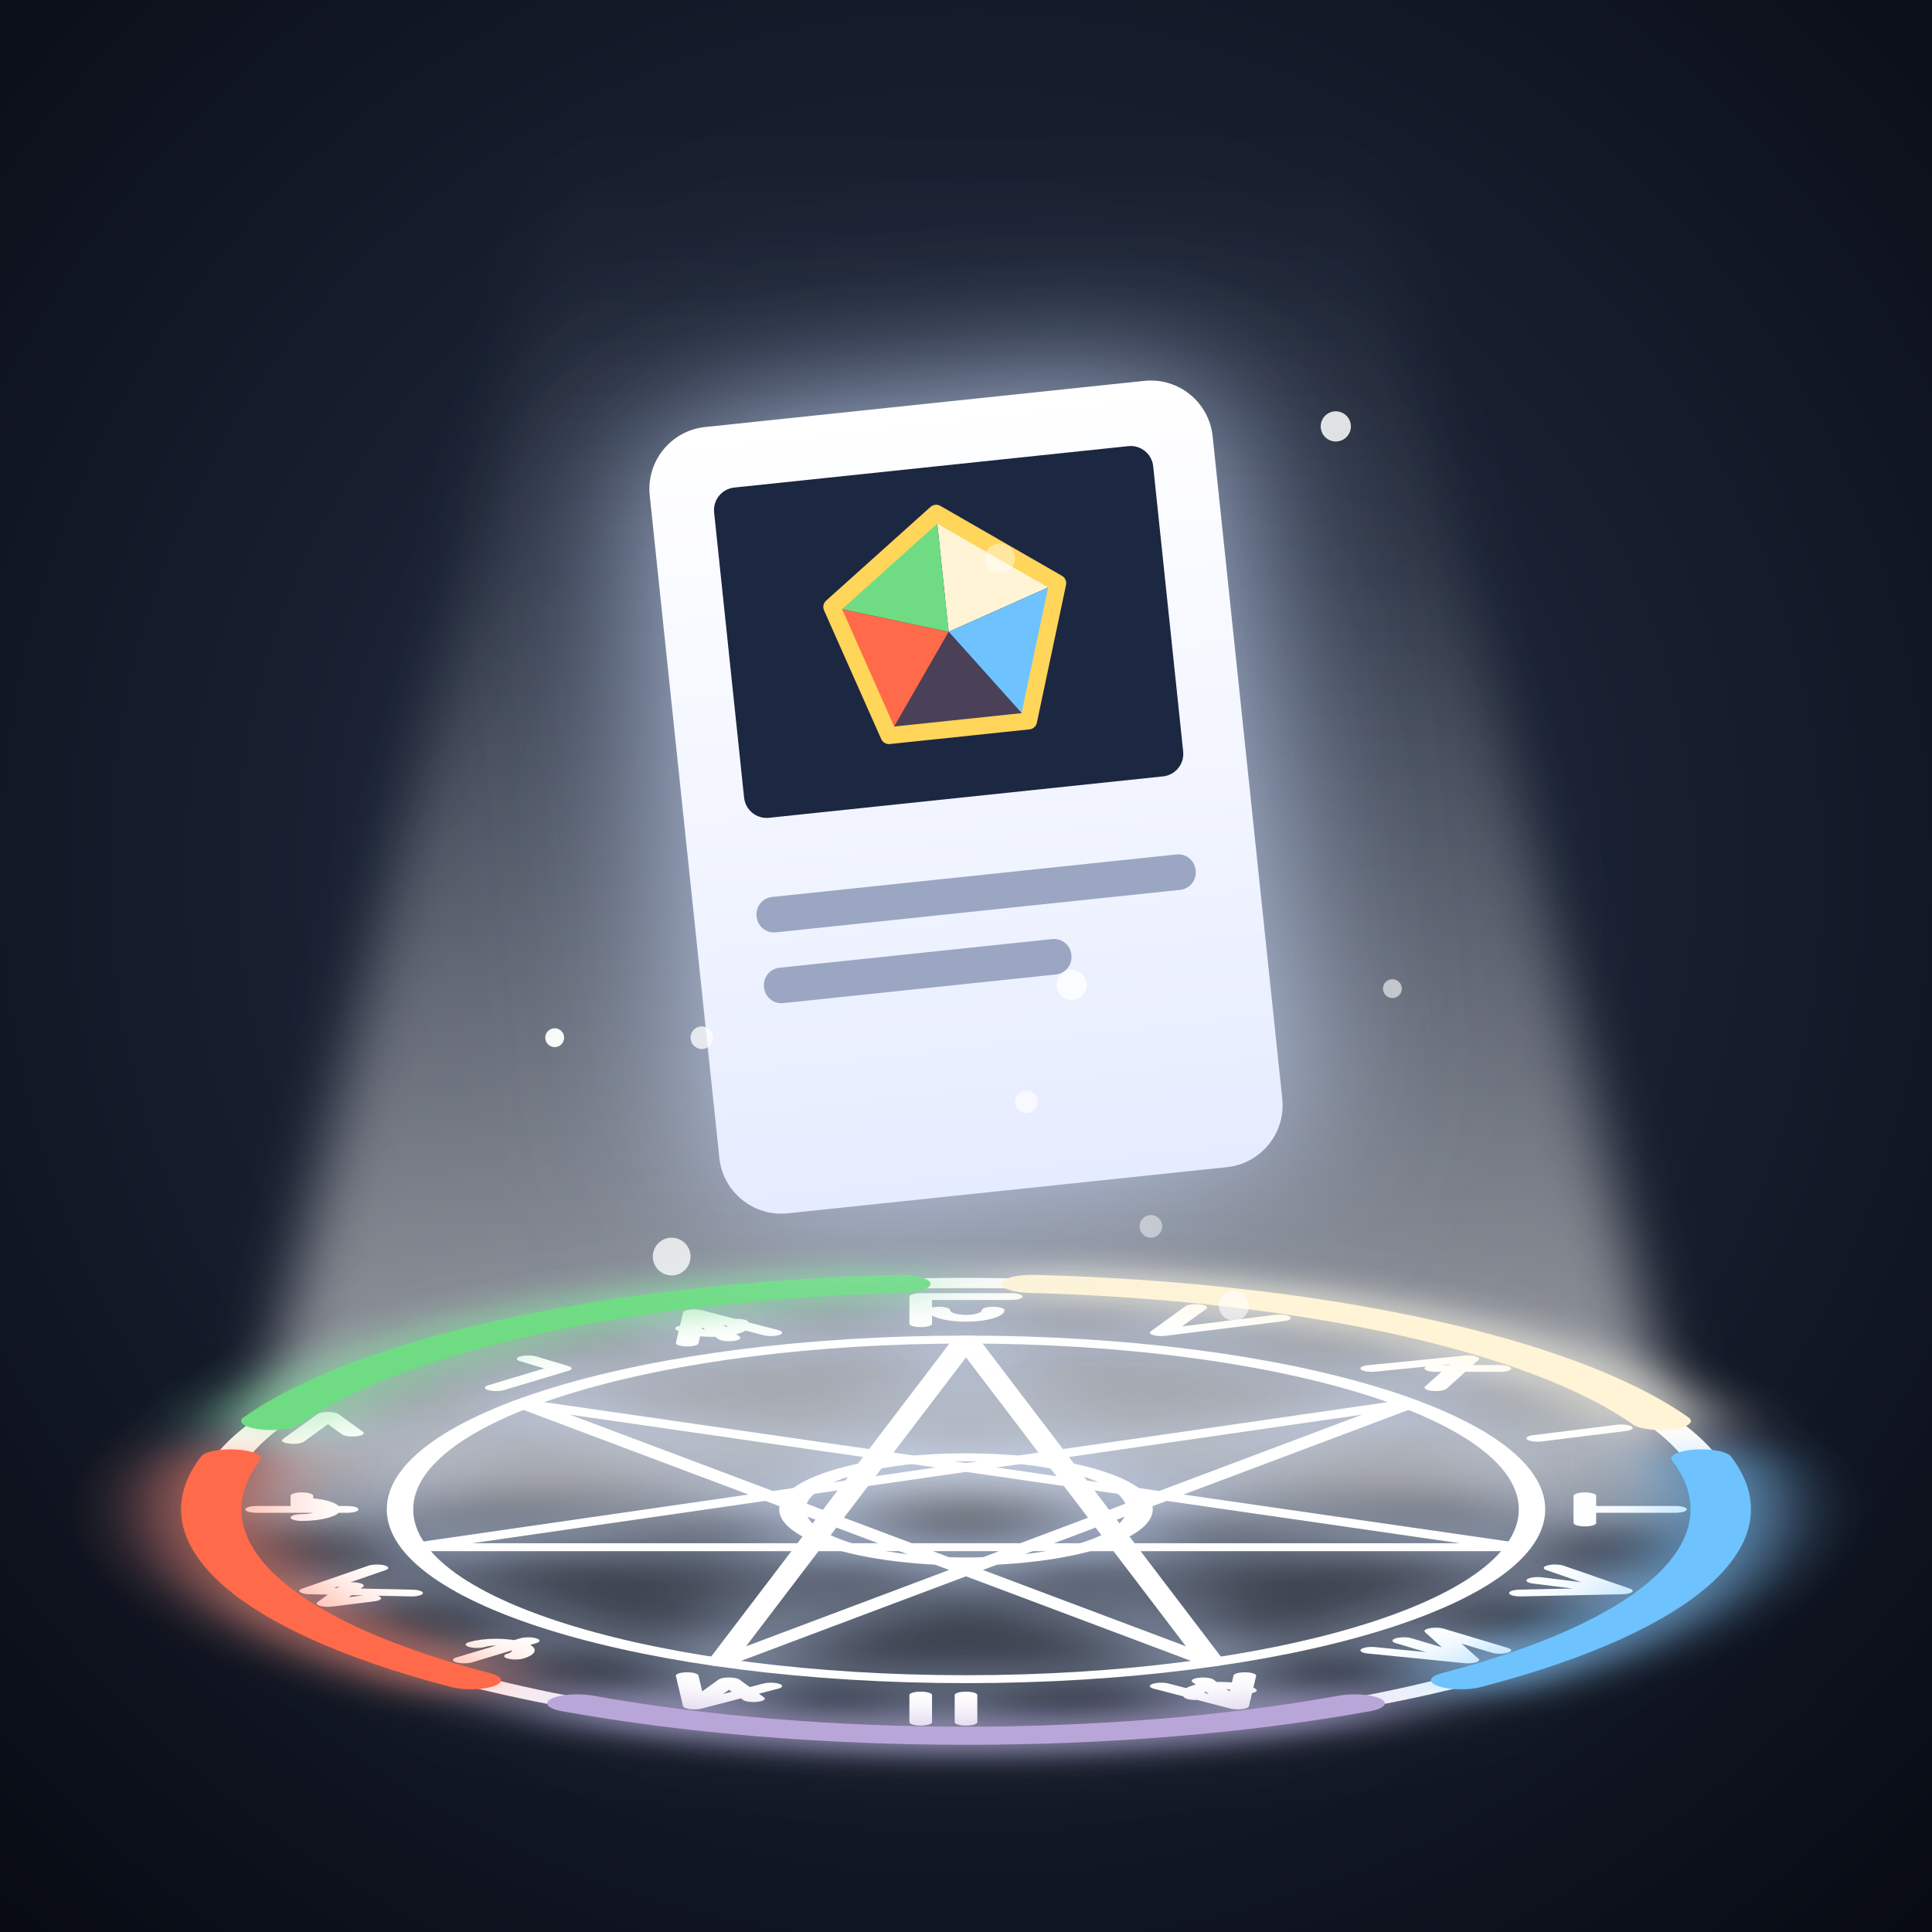
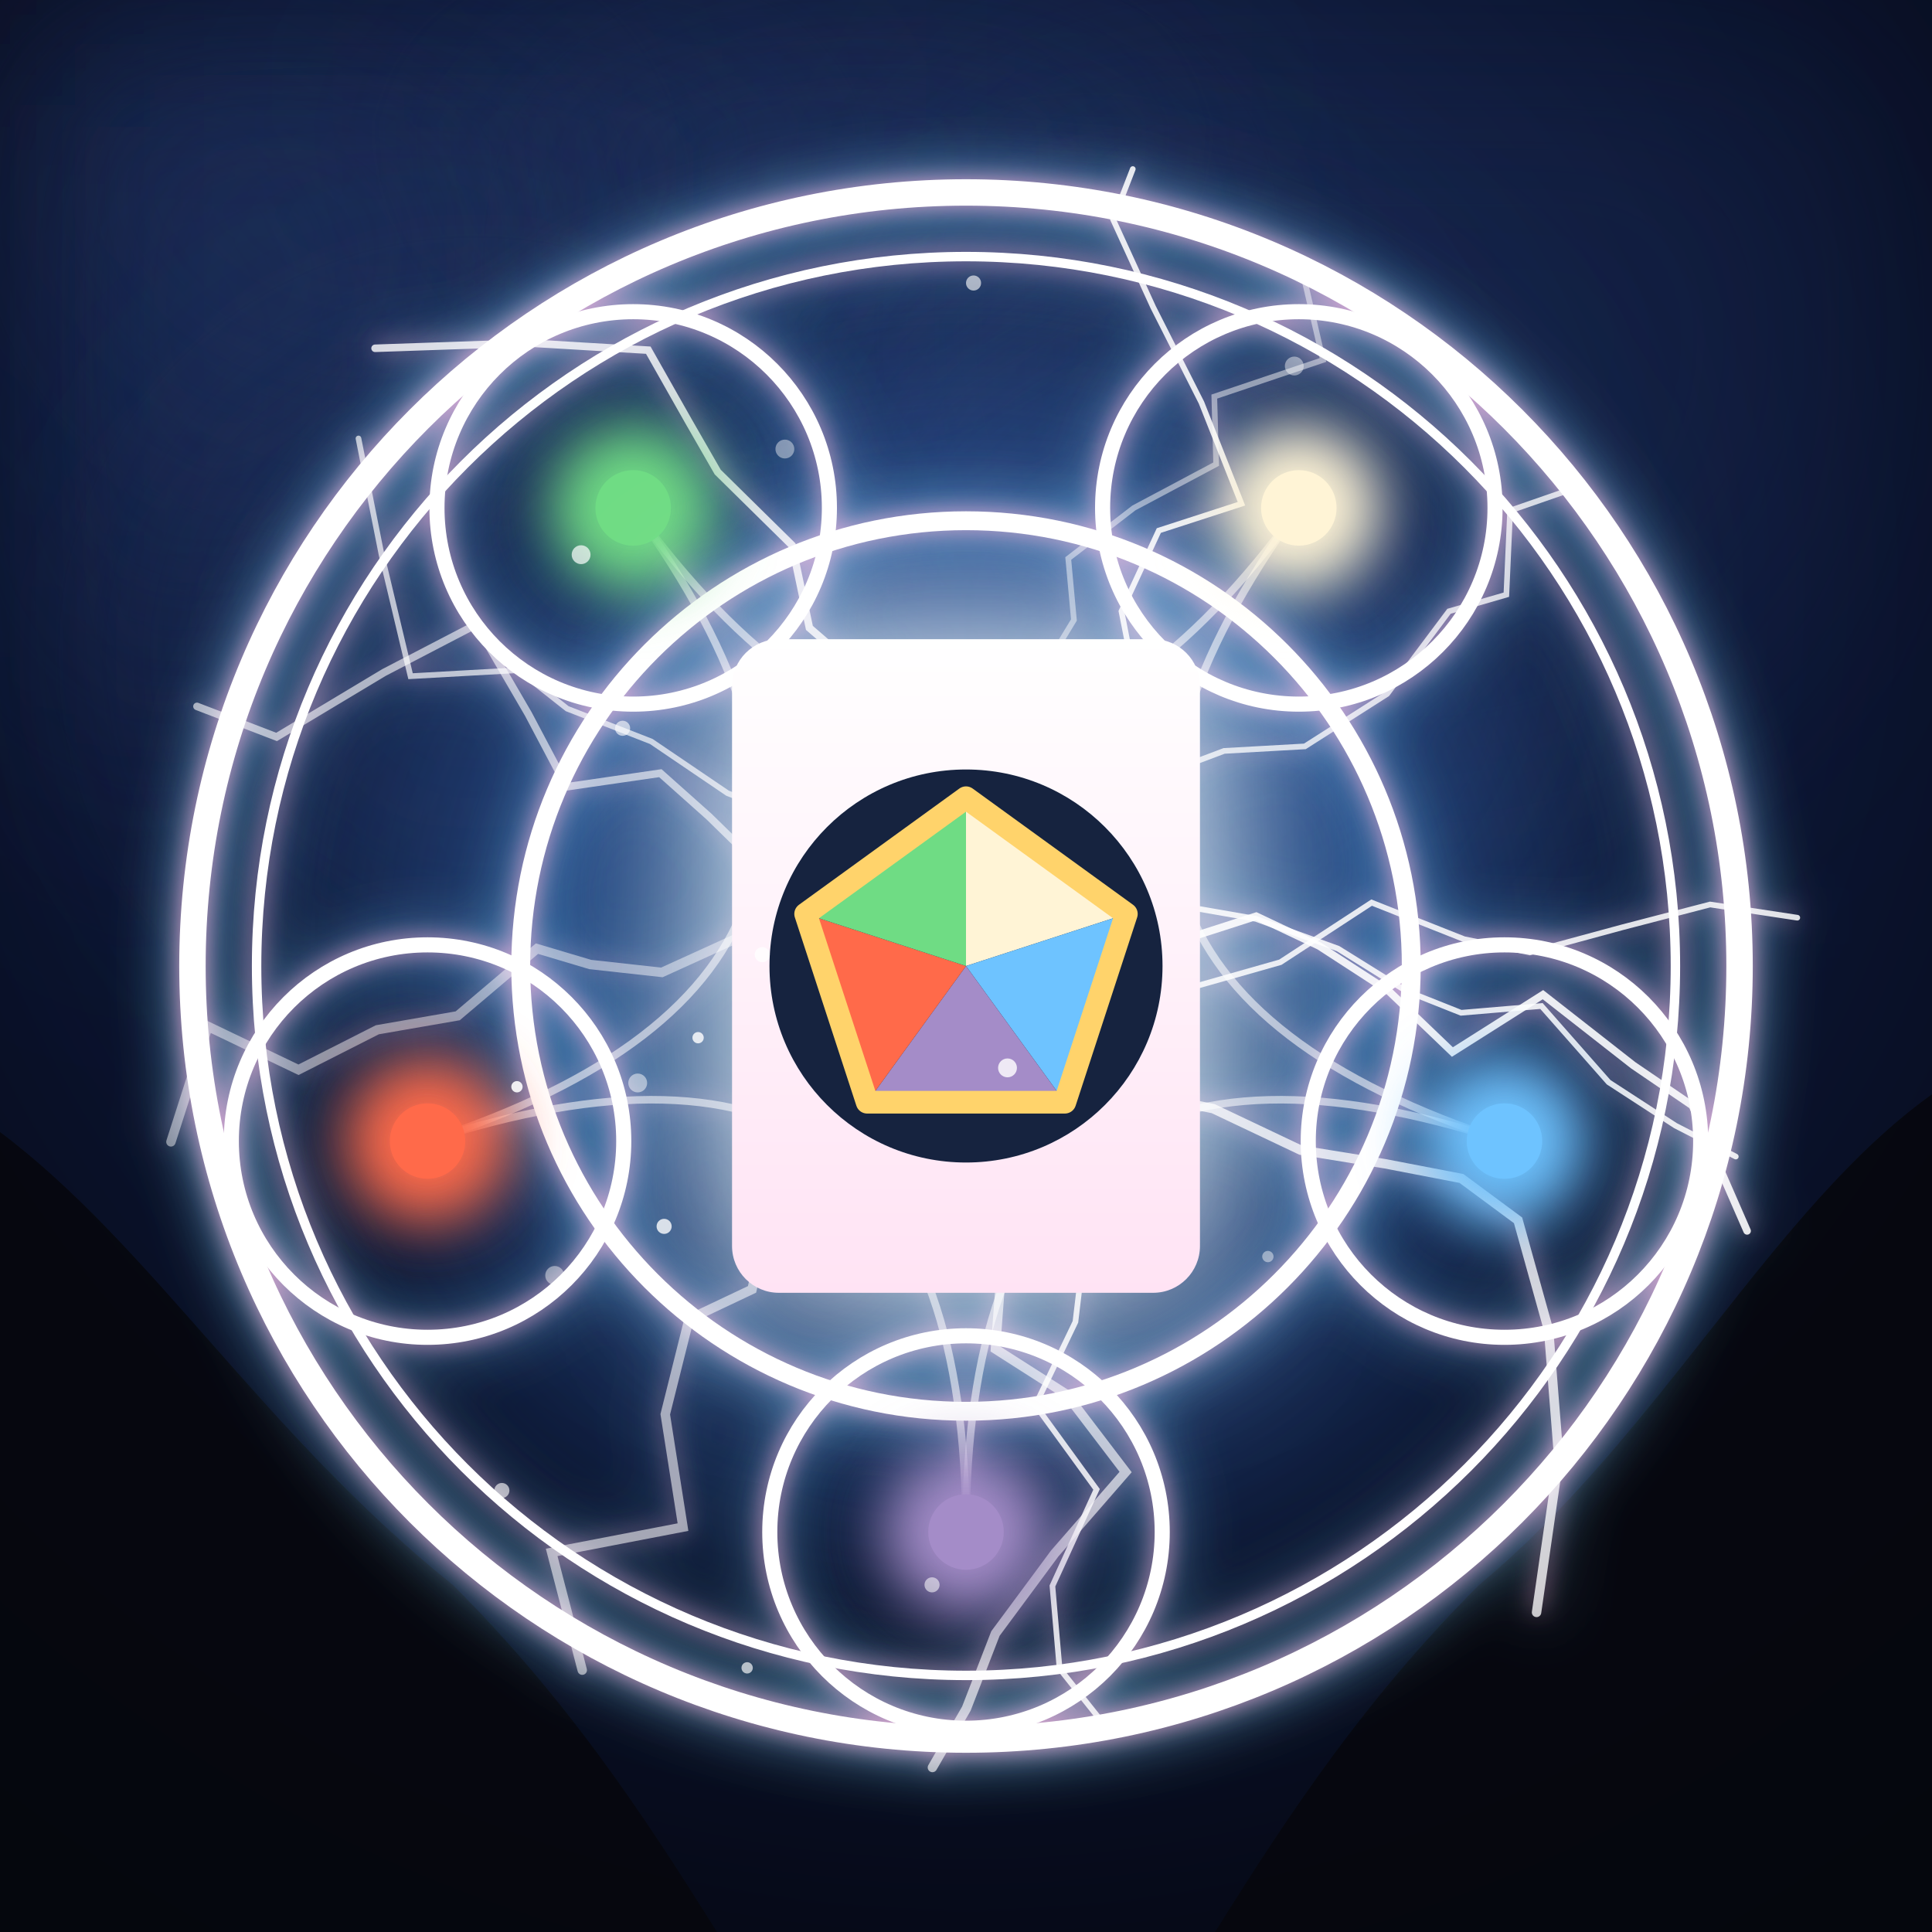
<svg xmlns="http://www.w3.org/2000/svg" viewBox="0 0 512 512">
  <defs>
-     <radialGradient id="bg" cx="50%" cy="45%" r="75%">
-       <stop offset="0" stop-color="#26324a" />
-       <stop offset="1" stop-color="#070a12" />
+     <radialGradient id="sky" cx="50%" cy="30%" r="80%">
+       <stop offset="0" stop-color="#1b2c55" />
+       <stop offset=".55" stop-color="#0b1430" />
+       <stop offset="1" stop-color="#04060f" />
+     </radialGradient>
+     <radialGradient id="pool" cx="50%" cy="50%" r="50%">
+       <stop offset="0" stop-color="#9fe3ff" stop-opacity=".9" />
+       <stop offset=".5" stop-color="#3b7fd8" stop-opacity=".55" />
+       <stop offset="1" stop-color="#0b1430" stop-opacity="0" />
    </radialGradient>
    <linearGradient id="beam" x1="0" y1="1" x2="0" y2="0">
-       <stop offset="0" stop-color="#ffffff" stop-opacity=".8" />
-       <stop offset=".7" stop-color="#ffffff" stop-opacity=".12" />
-       <stop offset="1" stop-color="#ffffff" stop-opacity="0" />
+       <stop offset="0" stop-color="#ffffff" stop-opacity=".95" />
+       <stop offset=".45" stop-color="#b8e6ff" stop-opacity=".45" />
+       <stop offset="1" stop-color="#b8e6ff" stop-opacity="0" />
    </linearGradient>
    <linearGradient id="cd" x1="0" y1="0" x2="0" y2="1">
      <stop offset="0" stop-color="#ffffff" />
-       <stop offset="1" stop-color="#e6ecff" />
+       <stop offset="1" stop-color="#ffe3f4" />
    </linearGradient>
-     <filter id="b8" x="-50%" y="-50%" width="200%" height="200%">
+     <filter id="b3" x="-60%" y="-60%" width="220%" height="220%">
+       <feGaussianBlur stdDeviation="3" />
+     </filter>
+     <filter id="b6" x="-60%" y="-60%" width="220%" height="220%">
+       <feGaussianBlur stdDeviation="6" />
+     </filter>
+     <filter id="b8" x="-60%" y="-60%" width="220%" height="220%">
      <feGaussianBlur stdDeviation="8" />
    </filter>
-     <filter id="b14" x="-50%" y="-50%" width="200%" height="200%">
+     <filter id="b14" x="-60%" y="-60%" width="220%" height="220%">
      <feGaussianBlur stdDeviation="14" />
    </filter>
-     <filter id="b22" x="-50%" y="-50%" width="200%" height="200%">
+     <filter id="b22" x="-60%" y="-60%" width="220%" height="220%">
      <feGaussianBlur stdDeviation="22" />
    </filter>
+     <filter id="b34" x="-60%" y="-60%" width="220%" height="220%">
+       <feGaussianBlur stdDeviation="34" />
+     </filter>
  </defs>
-   <rect width="512" height="512" fill="url(#bg)" />
-   <path d="M64 400 L150 40 H362 L448 400 Z" fill="url(#beam)" filter="url(#b8)" opacity=".75" />
-   <ellipse cx="256" cy="400" rx="190" ry="54" fill="#ffffff" opacity=".18" filter="url(#b14)" />
-   <g transform="translate(0 400) scale(1 0.3) translate(0 -256)">
-     <g stroke="#cfe0ff" fill="none" filter="url(#b14)" opacity=".95">
-       <circle cx="256" cy="256" r="200" stroke-width="9" />
-       <path transform="translate(256.0 80.0) rotate(0.0)" d="M-7.2 0 a7.2 7.2 0 1 0 14.4 0 M-12 -12 L12 -12 M-12 12 L-12 -12" stroke-width="6" />
-       <path transform="translate(323.4 93.4) rotate(22.5)" d="M-12 -12 L-12 12 M12 -12 L-12 12" stroke-width="6" />
-       <path transform="translate(380.5 131.5) rotate(45.0)" d="M-12 12 L0 -12 L12 12 M-12 12 L0 -12 L12 12 M12 -12 L0 0" stroke-width="6" />
-       <path transform="translate(418.6 188.6) rotate(67.5)" d="M0 -12 V12 M0 -12 V12" stroke-width="6" />
-       <path transform="translate(432.0 256.0) rotate(90.0)" d="M0 -12 V12 M12 12 L-12 12" stroke-width="6" />
-       <path transform="translate(418.6 323.4) rotate(112.5)" d="M-12 12 L0 -12 L12 12 M0 -12 V12" stroke-width="6" />
-       <path transform="translate(380.5 380.5) rotate(135.0)" d="M-12 12 L0 -12 L12 12 M-12 12 L-12 -12 M0 -12 V12" stroke-width="6" />
-       <path transform="translate(323.4 418.6) rotate(157.5)" d="M-12 12 L0 -12 L12 12 M-7.2 0 a7.2 7.2 0 1 0 14.4 0 M0 -12 L0 12" stroke-width="6" />
-       <path transform="translate(256.0 432.0) rotate(180.0)" d="M12 -12 L12 12 M0 -12 V12 M0 12 L0 -12" stroke-width="6" />
-       <path transform="translate(188.6 418.6) rotate(202.5)" d="M-12 0 L0 12 M-12 12 L0 -12 L12 12 M0 -12 V12" stroke-width="6" />
-       <path transform="translate(131.5 380.5) rotate(225.0)" d="M-7.2 0 a7.2 7.2 0 1 0 14.4 0 M0 12 L0 -12 M-7.2 0 a7.2 7.2 0 1 0 14.4 0" stroke-width="6" />
-       <path transform="translate(93.4 323.4) rotate(247.5)" d="M-12 0 L-12 -12 M-12 12 L0 -12 L12 12 M0 0 L-12 -12" stroke-width="6" />
-       <path transform="translate(80.0 256.0) rotate(270.0)" d="M0 -12 L0 12 M0 0 L12 0 M-7.2 0 a7.2 7.2 0 1 0 14.4 0" stroke-width="6" />
-       <path transform="translate(93.4 188.6) rotate(292.5)" d="M-12 -12 L12 -12 M12 -12 L0 0" stroke-width="6" />
-       <path transform="translate(131.5 131.5) rotate(315.0)" d="M12 0 L12 12 M-12 12 L12 12" stroke-width="6" />
-       <path transform="translate(188.6 93.4) rotate(337.5)" d="M-12 12 L0 -12 L12 12 M-7.2 0 a7.2 7.2 0 1 0 14.4 0 M0 -12 V12" stroke-width="6" />
-       <circle cx="256" cy="256" r="150" stroke-width="7" />
-       <polygon points="256.0,106.0 321.1,391.1 138.7,162.5 402.2,289.4 109.8,289.4 373.3,162.5 190.9,391.1" stroke-width="7" />
-       <circle cx="256" cy="256" r="46" stroke-width="7" />
-     </g>
-     <g stroke="#ffffff" fill="none" stroke-linecap="round" stroke-linejoin="round">
-       <circle cx="256" cy="256" r="200" stroke-width="9" />
-       <path transform="translate(256.0 80.0) rotate(0.0)" d="M-7.2 0 a7.2 7.2 0 1 0 14.4 0 M-12 -12 L12 -12 M-12 12 L-12 -12" stroke-width="6" />
-       <path transform="translate(323.4 93.4) rotate(22.5)" d="M-12 -12 L-12 12 M12 -12 L-12 12" stroke-width="6" />
-       <path transform="translate(380.5 131.5) rotate(45.0)" d="M-12 12 L0 -12 L12 12 M-12 12 L0 -12 L12 12 M12 -12 L0 0" stroke-width="6" />
-       <path transform="translate(418.6 188.6) rotate(67.5)" d="M0 -12 V12 M0 -12 V12" stroke-width="6" />
-       <path transform="translate(432.0 256.0) rotate(90.0)" d="M0 -12 V12 M12 12 L-12 12" stroke-width="6" />
-       <path transform="translate(418.6 323.4) rotate(112.5)" d="M-12 12 L0 -12 L12 12 M0 -12 V12" stroke-width="6" />
-       <path transform="translate(380.5 380.5) rotate(135.0)" d="M-12 12 L0 -12 L12 12 M-12 12 L-12 -12 M0 -12 V12" stroke-width="6" />
-       <path transform="translate(323.4 418.6) rotate(157.5)" d="M-12 12 L0 -12 L12 12 M-7.2 0 a7.2 7.2 0 1 0 14.4 0 M0 -12 L0 12" stroke-width="6" />
-       <path transform="translate(256.0 432.0) rotate(180.0)" d="M12 -12 L12 12 M0 -12 V12 M0 12 L0 -12" stroke-width="6" />
-       <path transform="translate(188.6 418.6) rotate(202.5)" d="M-12 0 L0 12 M-12 12 L0 -12 L12 12 M0 -12 V12" stroke-width="6" />
-       <path transform="translate(131.5 380.5) rotate(225.0)" d="M-7.2 0 a7.2 7.2 0 1 0 14.4 0 M0 12 L0 -12 M-7.2 0 a7.2 7.2 0 1 0 14.4 0" stroke-width="6" />
-       <path transform="translate(93.4 323.4) rotate(247.5)" d="M-12 0 L-12 -12 M-12 12 L0 -12 L12 12 M0 0 L-12 -12" stroke-width="6" />
-       <path transform="translate(80.0 256.0) rotate(270.0)" d="M0 -12 L0 12 M0 0 L12 0 M-7.2 0 a7.2 7.2 0 1 0 14.4 0" stroke-width="6" />
-       <path transform="translate(93.4 188.6) rotate(292.5)" d="M-12 -12 L12 -12 M12 -12 L0 0" stroke-width="6" />
-       <path transform="translate(131.5 131.5) rotate(315.0)" d="M12 0 L12 12 M-12 12 L12 12" stroke-width="6" />
-       <path transform="translate(188.6 93.4) rotate(337.5)" d="M-12 12 L0 -12 L12 12 M-7.2 0 a7.2 7.2 0 1 0 14.4 0 M0 -12 V12" stroke-width="6" />
-       <circle cx="256" cy="256" r="150" stroke-width="7" />
-       <polygon points="256.0,106.0 321.1,391.1 138.7,162.5 402.2,289.4 109.8,289.4 373.3,162.5 190.9,391.1" stroke-width="7" />
-       <circle cx="256" cy="256" r="46" stroke-width="7" />
-     </g>
-     <g filter="url(#b14)">
-       <path d="M273.4 56.8 A200 200 0 0 1 440.1 177.9" stroke="#fff4d6" stroke-width="16" fill="none" stroke-linecap="round" />
-       <path d="M450.9 211.0 A200 200 0 0 1 387.2 406.9" stroke="#6ec3ff" stroke-width="16" fill="none" stroke-linecap="round" />
-       <path d="M359.0 427.4 A200 200 0 0 1 153.0 427.4" stroke="#b9a6d9" stroke-width="16" fill="none" stroke-linecap="round" />
-       <path d="M124.8 406.9 A200 200 0 0 1 61.1 211.0" stroke="#ff6a4a" stroke-width="16" fill="none" stroke-linecap="round" />
-       <path d="M71.9 177.9 A200 200 0 0 1 238.6 56.8" stroke="#6fdc84" stroke-width="16" fill="none" stroke-linecap="round" />
-     </g>
-     <path d="M273.4 56.8 A200 200 0 0 1 440.1 177.9" stroke="#fff4d6" stroke-width="16" fill="none" stroke-linecap="round" />
-     <path d="M450.9 211.0 A200 200 0 0 1 387.2 406.9" stroke="#6ec3ff" stroke-width="16" fill="none" stroke-linecap="round" />
-     <path d="M359.0 427.4 A200 200 0 0 1 153.0 427.4" stroke="#b9a6d9" stroke-width="16" fill="none" stroke-linecap="round" />
-     <path d="M124.8 406.9 A200 200 0 0 1 61.1 211.0" stroke="#ff6a4a" stroke-width="16" fill="none" stroke-linecap="round" />
-     <path d="M71.9 177.9 A200 200 0 0 1 238.6 56.8" stroke="#6fdc84" stroke-width="16" fill="none" stroke-linecap="round" />
+   <rect width="512" height="512" fill="url(#sky)" />
+   <circle cx="234" cy="70" r="81" fill="#24396b" opacity="0.33" filter="url(#b34)" />
+   <circle cx="-36" cy="101" r="142" fill="#24396b" opacity="0.19" filter="url(#b34)" />
+   <circle cx="288" cy="128" r="73" fill="#24396b" opacity="0.24" filter="url(#b34)" />
+   <circle cx="376" cy="88" r="128" fill="#24396b" opacity="0.21" filter="url(#b34)" />
+   <circle cx="101" cy="7" r="111" fill="#24396b" opacity="0.34" filter="url(#b34)" />
+   <circle cx="310" cy="166" r="101" fill="#24396b" opacity="0.31" filter="url(#b34)" />
+   <circle cx="20" cy="50" r="124" fill="#24396b" opacity="0.30" filter="url(#b34)" />
+   <circle cx="210" cy="1" r="91" fill="#24396b" opacity="0.22" filter="url(#b34)" />
+   <circle cx="126" cy="174" r="86" fill="#24396b" opacity="0.33" filter="url(#b34)" />
+   <path d="M0 512 L0 300 C40 330 70 380 120 420 C150 450 170 480 190 512Z" fill="#05070d" opacity=".9" />
+   <path d="M512 512 L512 290 C470 320 440 380 392 420 C362 450 342 480 322 512Z" fill="#05070d" opacity=".9" />
+   <circle cx="256" cy="256" r="215" fill="url(#pool)" opacity=".7" />
+   <g stroke="#7fd8ff" fill="none" filter="url(#b8)" opacity=".9">
+     <circle cx="256" cy="256" r="205" stroke-width="7" />
+     <circle cx="256" cy="256" r="188" stroke-width="2.5" />
+     <circle cx="256" cy="256" r="118" stroke-width="5" />
+     <circle cx="344.2" cy="134.6" r="52" stroke-width="4" />
+     <path d="M344.2 134.6 Q256 256 398.7 302.4" stroke-width="2" opacity=".55" />
+     <circle cx="398.7" cy="302.4" r="52" stroke-width="4" />
+     <path d="M398.7 302.4 Q256 256 256.0 406.0" stroke-width="2" opacity=".55" />
+     <circle cx="256.0" cy="406.0" r="52" stroke-width="4" />
+     <path d="M256.0 406.0 Q256 256 113.3 302.4" stroke-width="2" opacity=".55" />
+     <circle cx="113.3" cy="302.4" r="52" stroke-width="4" />
+     <path d="M113.3 302.4 Q256 256 167.8 134.6" stroke-width="2" opacity=".55" />
+     <circle cx="167.8" cy="134.6" r="52" stroke-width="4" />
+     <path d="M167.8 134.6 Q256 256 344.2 134.6" stroke-width="2" opacity=".55" />
+     <polyline points="260.5,315.8 265.4,336.0 263.8,357.5 282.6,369.5 298.3,390.1 279.5,411.7 263.8,432.9 256.1,452.8 247.1,468.4" fill="none" stroke-width="2.5" opacity="0.63" />
+     <polyline points="315.7,261.7 339.3,255.0 363.5,239.2 388.0,248.9 405.4,252.4 430.1,245.7 453.2,239.7 476.3,243.2" fill="none" stroke-width="1.5" opacity="0.85" />
+     <polyline points="305.1,290.5 321.5,293.8 344.7,304.8 367.0,308.4 387.3,312.3 402.3,323.4 410.4,352.5 413.1,386.5 407.2,427.3" fill="none" stroke-width="2.5" opacity="0.76" />
+     <polyline points="237.0,199.1 232.3,181.8 214.5,166.4 209.9,144.5 190.2,125.1 182.5,111.7 171.8,92.8 140.0,90.9 99.4,92.3" fill="none" stroke-width="2" opacity="0.80" />
+     <polyline points="297.8,213.0 309.8,204.5 324.4,199.0 345.8,197.8 367.6,183.9 384.0,162.0 399.2,157.6 400.2,135.3 419.2,128.7" fill="none" stroke-width="1.5" opacity="0.76" />
+     <polyline points="315.5,248.4 332.9,242.8 349.6,250.7 368.1,262.7 384.9,278.8 408.9,263.6 432.8,282.3 448.5,293.0 463.0,326.2" fill="none" stroke-width="2" opacity="0.89" />
+     <polyline points="196.5,248.1 175.4,257.7 156.4,255.6 142.3,251.4 121.3,269.2 100.0,272.9 79.1,283.5 55.1,272.0 45.3,302.6" fill="none" stroke-width="2.5" opacity="0.46" />
+     <polyline points="215.2,300.0 204.4,319.1 199.3,341.7 182.6,349.6 176.3,374.8 181.0,404.7 146.2,411.4 154.3,442.6" fill="none" stroke-width="2.5" opacity="0.55" />
+     <polyline points="275.9,199.4 274.3,181.3 284.6,164.3 283.1,148.0 300.5,134.6 322.3,123.0 321.8,105.1 350.6,95.4 344.8,70.3" fill="none" stroke-width="1.5" opacity="0.47" />
+     <polyline points="313.9,240.2 332.8,243.5 354.6,251.4 372.6,262.6 387.2,268.4 408.5,266.6 426.3,286.8 444.0,298.3 460.0,306.5" fill="none" stroke-width="1.5" opacity="0.86" />
+     <polyline points="289.4,305.8 288.3,322.6 285.0,350.3 274.4,372.4 290.6,394.7 278.9,420.3 280.8,442.2 293.3,457.9" fill="none" stroke-width="1.5" opacity="0.84" />
+     <polyline points="293.7,209.3 301.4,183.4 297.2,162.0 307.1,140.6 329.0,133.5 318.4,106.7 305.6,81.4 295.0,58.2 300.2,44.8" fill="none" stroke-width="1.5" opacity="0.87" />
+     <polyline points="210.3,217.1 192.8,210.2 172.6,196.5 150.3,187.8 137.4,177.6 108.8,179.2 101.1,146.9 95.0,116.2" fill="none" stroke-width="1.5" opacity="0.67" />
+     <polyline points="201.9,230.1 187.9,216.4 175.0,204.9 150.2,208.5 140.0,189.2 126.2,165.5 101.8,178.2 73.3,195.3 52.2,187.2" fill="none" stroke-width="2" opacity="0.59" />
  </g>
-   <g transform="rotate(-6 256.0 211.2381)">
-     <rect x="181.0" y="106.476" width="150" height="209.524" rx="16.5" fill="#cfe0ff" filter="url(#b22)" opacity=".85" />
-     <rect x="181.0" y="106.476" width="150" height="209.524" rx="16.5" fill="url(#cd)" />
-     <rect x="197.5" y="123.238" width="117.0" height="88.0" rx="6.0" fill="#1c2742" />
-     <polygon points="256.0,135.6 286.1,157.4 256.0,167.2" fill="#fff4d6" />
-     <polygon points="286.1,157.4 274.6,192.9 256.0,167.2" fill="#6ec3ff" />
-     <polygon points="274.6,192.9 237.4,192.9 256.0,167.2" fill="#4a4058" />
-     <polygon points="237.4,192.9 225.9,157.4 256.0,167.2" fill="#ff6a4a" />
-     <polygon points="225.9,157.4 256.0,135.6 256.0,167.2" fill="#6fdc84" />
-     <polygon points="256.0,135.6 286.1,157.4 274.6,192.9 237.4,192.9 225.9,157.4" fill="none" stroke="#ffd55a" stroke-width="4.5" stroke-linejoin="round" />
-     <rect x="197.5" y="232.19" width="117.0" height="9.429" rx="4.61" fill="#9aa6c2" />
-     <rect x="197.5" y="251.048" width="81.9" height="9.429" rx="4.61" fill="#9aa6c2" />
+   <g stroke="#ffb3e1" fill="none" filter="url(#b3)" opacity=".8">
+     <circle cx="256" cy="256" r="205" stroke-width="7" />
+     <circle cx="256" cy="256" r="188" stroke-width="2.5" />
+     <circle cx="256" cy="256" r="118" stroke-width="5" />
+     <circle cx="344.2" cy="134.6" r="52" stroke-width="4" />
+     <path d="M344.2 134.6 Q256 256 398.7 302.4" stroke-width="2" opacity=".55" />
+     <circle cx="398.7" cy="302.4" r="52" stroke-width="4" />
+     <path d="M398.7 302.4 Q256 256 256.0 406.0" stroke-width="2" opacity=".55" />
+     <circle cx="256.0" cy="406.0" r="52" stroke-width="4" />
+     <path d="M256.0 406.0 Q256 256 113.3 302.4" stroke-width="2" opacity=".55" />
+     <circle cx="113.3" cy="302.4" r="52" stroke-width="4" />
+     <path d="M113.3 302.4 Q256 256 167.8 134.6" stroke-width="2" opacity=".55" />
+     <circle cx="167.8" cy="134.6" r="52" stroke-width="4" />
+     <path d="M167.8 134.6 Q256 256 344.2 134.6" stroke-width="2" opacity=".55" />
+     <polyline points="260.5,315.8 265.4,336.0 263.8,357.5 282.6,369.5 298.3,390.1 279.5,411.7 263.8,432.9 256.1,452.8 247.1,468.4" fill="none" stroke-width="2.5" opacity="0.63" />
+     <polyline points="315.7,261.7 339.3,255.0 363.5,239.2 388.0,248.9 405.4,252.4 430.1,245.7 453.2,239.7 476.3,243.2" fill="none" stroke-width="1.5" opacity="0.85" />
+     <polyline points="305.1,290.5 321.5,293.8 344.7,304.8 367.0,308.4 387.3,312.3 402.3,323.4 410.4,352.5 413.1,386.5 407.2,427.3" fill="none" stroke-width="2.5" opacity="0.76" />
+     <polyline points="237.0,199.1 232.3,181.8 214.5,166.4 209.9,144.5 190.2,125.1 182.5,111.7 171.8,92.8 140.0,90.9 99.4,92.3" fill="none" stroke-width="2" opacity="0.80" />
+     <polyline points="297.8,213.0 309.8,204.5 324.4,199.0 345.8,197.8 367.6,183.9 384.0,162.0 399.2,157.6 400.2,135.3 419.2,128.7" fill="none" stroke-width="1.5" opacity="0.76" />
+     <polyline points="315.5,248.4 332.9,242.8 349.6,250.7 368.1,262.7 384.9,278.8 408.9,263.6 432.8,282.3 448.5,293.0 463.0,326.2" fill="none" stroke-width="2" opacity="0.89" />
+     <polyline points="196.5,248.1 175.4,257.7 156.4,255.6 142.3,251.4 121.3,269.2 100.0,272.9 79.1,283.5 55.1,272.0 45.3,302.6" fill="none" stroke-width="2.5" opacity="0.46" />
+     <polyline points="215.2,300.0 204.4,319.1 199.3,341.7 182.6,349.6 176.3,374.8 181.0,404.7 146.2,411.4 154.3,442.6" fill="none" stroke-width="2.5" opacity="0.55" />
+     <polyline points="275.9,199.4 274.3,181.3 284.6,164.3 283.1,148.0 300.5,134.6 322.3,123.0 321.8,105.1 350.6,95.4 344.8,70.3" fill="none" stroke-width="1.5" opacity="0.47" />
+     <polyline points="313.9,240.2 332.8,243.5 354.6,251.4 372.6,262.6 387.2,268.4 408.5,266.6 426.3,286.8 444.0,298.3 460.0,306.5" fill="none" stroke-width="1.5" opacity="0.86" />
+     <polyline points="289.4,305.8 288.3,322.6 285.0,350.3 274.4,372.4 290.6,394.7 278.9,420.3 280.8,442.2 293.3,457.9" fill="none" stroke-width="1.5" opacity="0.84" />
+     <polyline points="293.7,209.3 301.4,183.4 297.2,162.0 307.1,140.6 329.0,133.5 318.4,106.7 305.6,81.4 295.0,58.2 300.2,44.8" fill="none" stroke-width="1.5" opacity="0.87" />
+     <polyline points="210.3,217.1 192.8,210.2 172.6,196.5 150.3,187.8 137.4,177.6 108.8,179.2 101.1,146.9 95.0,116.2" fill="none" stroke-width="1.5" opacity="0.67" />
+     <polyline points="201.9,230.1 187.9,216.4 175.0,204.9 150.2,208.5 140.0,189.2 126.2,165.5 101.8,178.2 73.3,195.3 52.2,187.2" fill="none" stroke-width="2" opacity="0.59" />
  </g>
-   <circle cx="186" cy="275" r="3" fill="#ffffff" opacity="0.76" />
-   <circle cx="305" cy="325" r="3" fill="#ffffff" opacity="0.47" />
-   <circle cx="265" cy="148" r="4" fill="#ffffff" opacity="0.42" />
-   <circle cx="147" cy="275" r="2.5" fill="#ffffff" opacity="0.95" />
-   <circle cx="354" cy="113" r="4" fill="#ffffff" opacity="0.85" />
-   <circle cx="327" cy="346" r="4" fill="#ffffff" opacity="0.60" />
-   <circle cx="178" cy="333" r="5" fill="#ffffff" opacity="0.77" />
-   <circle cx="369" cy="262" r="2.5" fill="#ffffff" opacity="0.59" />
-   <circle cx="284" cy="261" r="4" fill="#ffffff" opacity="0.78" />
-   <circle cx="272" cy="292" r="3" fill="#ffffff" opacity="0.64" />
+   <g stroke="#fff" fill="none" stroke-linecap="round">
+     <circle cx="256" cy="256" r="205" stroke-width="7" />
+     <circle cx="256" cy="256" r="188" stroke-width="2.5" />
+     <circle cx="256" cy="256" r="118" stroke-width="5" />
+     <circle cx="344.2" cy="134.6" r="52" stroke-width="4" />
+     <path d="M344.2 134.6 Q256 256 398.7 302.4" stroke-width="2" opacity=".55" />
+     <circle cx="398.7" cy="302.4" r="52" stroke-width="4" />
+     <path d="M398.7 302.4 Q256 256 256.0 406.0" stroke-width="2" opacity=".55" />
+     <circle cx="256.0" cy="406.0" r="52" stroke-width="4" />
+     <path d="M256.0 406.0 Q256 256 113.3 302.4" stroke-width="2" opacity=".55" />
+     <circle cx="113.3" cy="302.4" r="52" stroke-width="4" />
+     <path d="M113.3 302.4 Q256 256 167.8 134.6" stroke-width="2" opacity=".55" />
+     <circle cx="167.8" cy="134.6" r="52" stroke-width="4" />
+     <path d="M167.8 134.6 Q256 256 344.2 134.6" stroke-width="2" opacity=".55" />
+     <polyline points="260.5,315.8 265.4,336.0 263.8,357.5 282.6,369.5 298.3,390.1 279.5,411.7 263.8,432.9 256.1,452.8 247.1,468.4" fill="none" stroke-width="2.5" opacity="0.63" />
+     <polyline points="315.7,261.7 339.3,255.0 363.5,239.2 388.0,248.9 405.4,252.4 430.1,245.7 453.2,239.7 476.3,243.2" fill="none" stroke-width="1.5" opacity="0.85" />
+     <polyline points="305.1,290.5 321.5,293.8 344.7,304.8 367.0,308.4 387.3,312.3 402.3,323.4 410.4,352.5 413.1,386.5 407.2,427.3" fill="none" stroke-width="2.5" opacity="0.76" />
+     <polyline points="237.0,199.1 232.3,181.8 214.5,166.4 209.9,144.5 190.2,125.1 182.5,111.7 171.8,92.8 140.0,90.9 99.4,92.3" fill="none" stroke-width="2" opacity="0.80" />
+     <polyline points="297.8,213.0 309.8,204.5 324.4,199.0 345.8,197.8 367.6,183.9 384.0,162.0 399.2,157.6 400.2,135.3 419.2,128.7" fill="none" stroke-width="1.5" opacity="0.76" />
+     <polyline points="315.5,248.4 332.9,242.8 349.6,250.7 368.1,262.7 384.9,278.8 408.9,263.6 432.8,282.3 448.5,293.0 463.0,326.2" fill="none" stroke-width="2" opacity="0.89" />
+     <polyline points="196.5,248.1 175.4,257.7 156.4,255.6 142.3,251.4 121.3,269.2 100.0,272.9 79.1,283.5 55.1,272.0 45.3,302.6" fill="none" stroke-width="2.5" opacity="0.46" />
+     <polyline points="215.2,300.0 204.4,319.1 199.3,341.7 182.6,349.6 176.3,374.8 181.0,404.7 146.2,411.4 154.3,442.6" fill="none" stroke-width="2.5" opacity="0.55" />
+     <polyline points="275.9,199.4 274.3,181.3 284.6,164.3 283.1,148.0 300.5,134.6 322.3,123.0 321.8,105.1 350.6,95.4 344.8,70.3" fill="none" stroke-width="1.5" opacity="0.47" />
+     <polyline points="313.9,240.2 332.8,243.5 354.6,251.4 372.6,262.6 387.2,268.4 408.5,266.6 426.3,286.8 444.0,298.3 460.0,306.5" fill="none" stroke-width="1.5" opacity="0.86" />
+     <polyline points="289.4,305.8 288.3,322.6 285.0,350.3 274.4,372.4 290.6,394.7 278.9,420.3 280.8,442.2 293.3,457.9" fill="none" stroke-width="1.5" opacity="0.84" />
+     <polyline points="293.7,209.3 301.4,183.4 297.2,162.0 307.1,140.6 329.0,133.5 318.4,106.7 305.6,81.4 295.0,58.2 300.2,44.8" fill="none" stroke-width="1.5" opacity="0.87" />
+     <polyline points="210.3,217.1 192.8,210.2 172.6,196.5 150.3,187.8 137.4,177.6 108.8,179.2 101.1,146.9 95.0,116.2" fill="none" stroke-width="1.5" opacity="0.67" />
+     <polyline points="201.9,230.1 187.9,216.4 175.0,204.9 150.2,208.5 140.0,189.2 126.2,165.5 101.8,178.2 73.3,195.3 52.2,187.2" fill="none" stroke-width="2" opacity="0.59" />
+   </g>
+   <circle cx="344.2" cy="134.6" r="22" fill="#fff4d6" filter="url(#b8)" />
+   <circle cx="344.2" cy="134.6" r="10" fill="#fff4d6" />
+   <circle cx="398.7" cy="302.4" r="22" fill="#6ec3ff" filter="url(#b8)" />
+   <circle cx="398.7" cy="302.4" r="10" fill="#6ec3ff" />
+   <circle cx="256.0" cy="406.0" r="22" fill="#a48cc8" filter="url(#b8)" />
+   <circle cx="256.0" cy="406.0" r="10" fill="#a48cc8" />
+   <circle cx="113.3" cy="302.4" r="22" fill="#ff6a4a" filter="url(#b8)" />
+   <circle cx="113.3" cy="302.4" r="10" fill="#ff6a4a" />
+   <circle cx="167.8" cy="134.6" r="22" fill="#6fdc84" filter="url(#b8)" />
+   <circle cx="167.8" cy="134.6" r="10" fill="#6fdc84" />
+   <rect x="194.0" y="169.397" width="124" height="173.206" rx="12.4" fill="#fff" filter="url(#b22)" opacity=".9" />
+   <rect x="194.0" y="169.397" width="124" height="173.206" rx="12.4" fill="url(#cd)" />
+   <circle cx="256" cy="256" r="52.08" fill="#16233f" />
+   <polygon points="256.0,211.4 298.5,242.2 256.0,256.0" fill="#fff4d6" />
+   <polygon points="298.5,242.2 282.2,292.1 256.0,256.0" fill="#6ec3ff" />
+   <polygon points="282.2,292.1 229.8,292.1 256.0,256.0" fill="#a48cc8" />
+   <polygon points="229.8,292.1 213.5,242.2 256.0,256.0" fill="#ff6a4a" />
+   <polygon points="213.5,242.2 256.0,211.4 256.0,256.0" fill="#6fdc84" />
+   <polygon points="256.0,211.4 298.5,242.2 282.2,292.1 229.8,292.1 213.5,242.2" fill="none" stroke="#ffd36b" stroke-width="6" stroke-linejoin="round" />
+   <circle cx="208" cy="119" r="2.5" fill="#fff" opacity="0.42" />
+   <circle cx="343" cy="97" r="2.5" fill="#fff" opacity="0.43" />
+   <circle cx="258" cy="75" r="2" fill="#fff" opacity="0.61" />
+   <circle cx="185" cy="275" r="1.5" fill="#fff" opacity="0.81" />
+   <circle cx="154" cy="147" r="2.5" fill="#fff" opacity="0.69" />
+   <circle cx="137" cy="288" r="1.5" fill="#fff" opacity="0.89" />
+   <circle cx="133" cy="395" r="2" fill="#fff" opacity="0.61" />
+   <circle cx="267" cy="283" r="2.5" fill="#fff" opacity="0.81" />
+   <circle cx="169" cy="287" r="2.5" fill="#fff" opacity="0.49" />
+   <circle cx="147" cy="338" r="2.5" fill="#fff" opacity="0.43" />
+   <circle cx="176" cy="325" r="2" fill="#fff" opacity="0.79" />
+   <circle cx="247" cy="420" r="2" fill="#fff" opacity="0.55" />
+   <circle cx="336" cy="333" r="1.5" fill="#fff" opacity="0.44" />
+   <circle cx="202" cy="253" r="2" fill="#fff" opacity="0.76" />
+   <circle cx="198" cy="442" r="1.5" fill="#fff" opacity="0.66" />
+   <circle cx="165" cy="193" r="2" fill="#fff" opacity="0.61" />
</svg>
